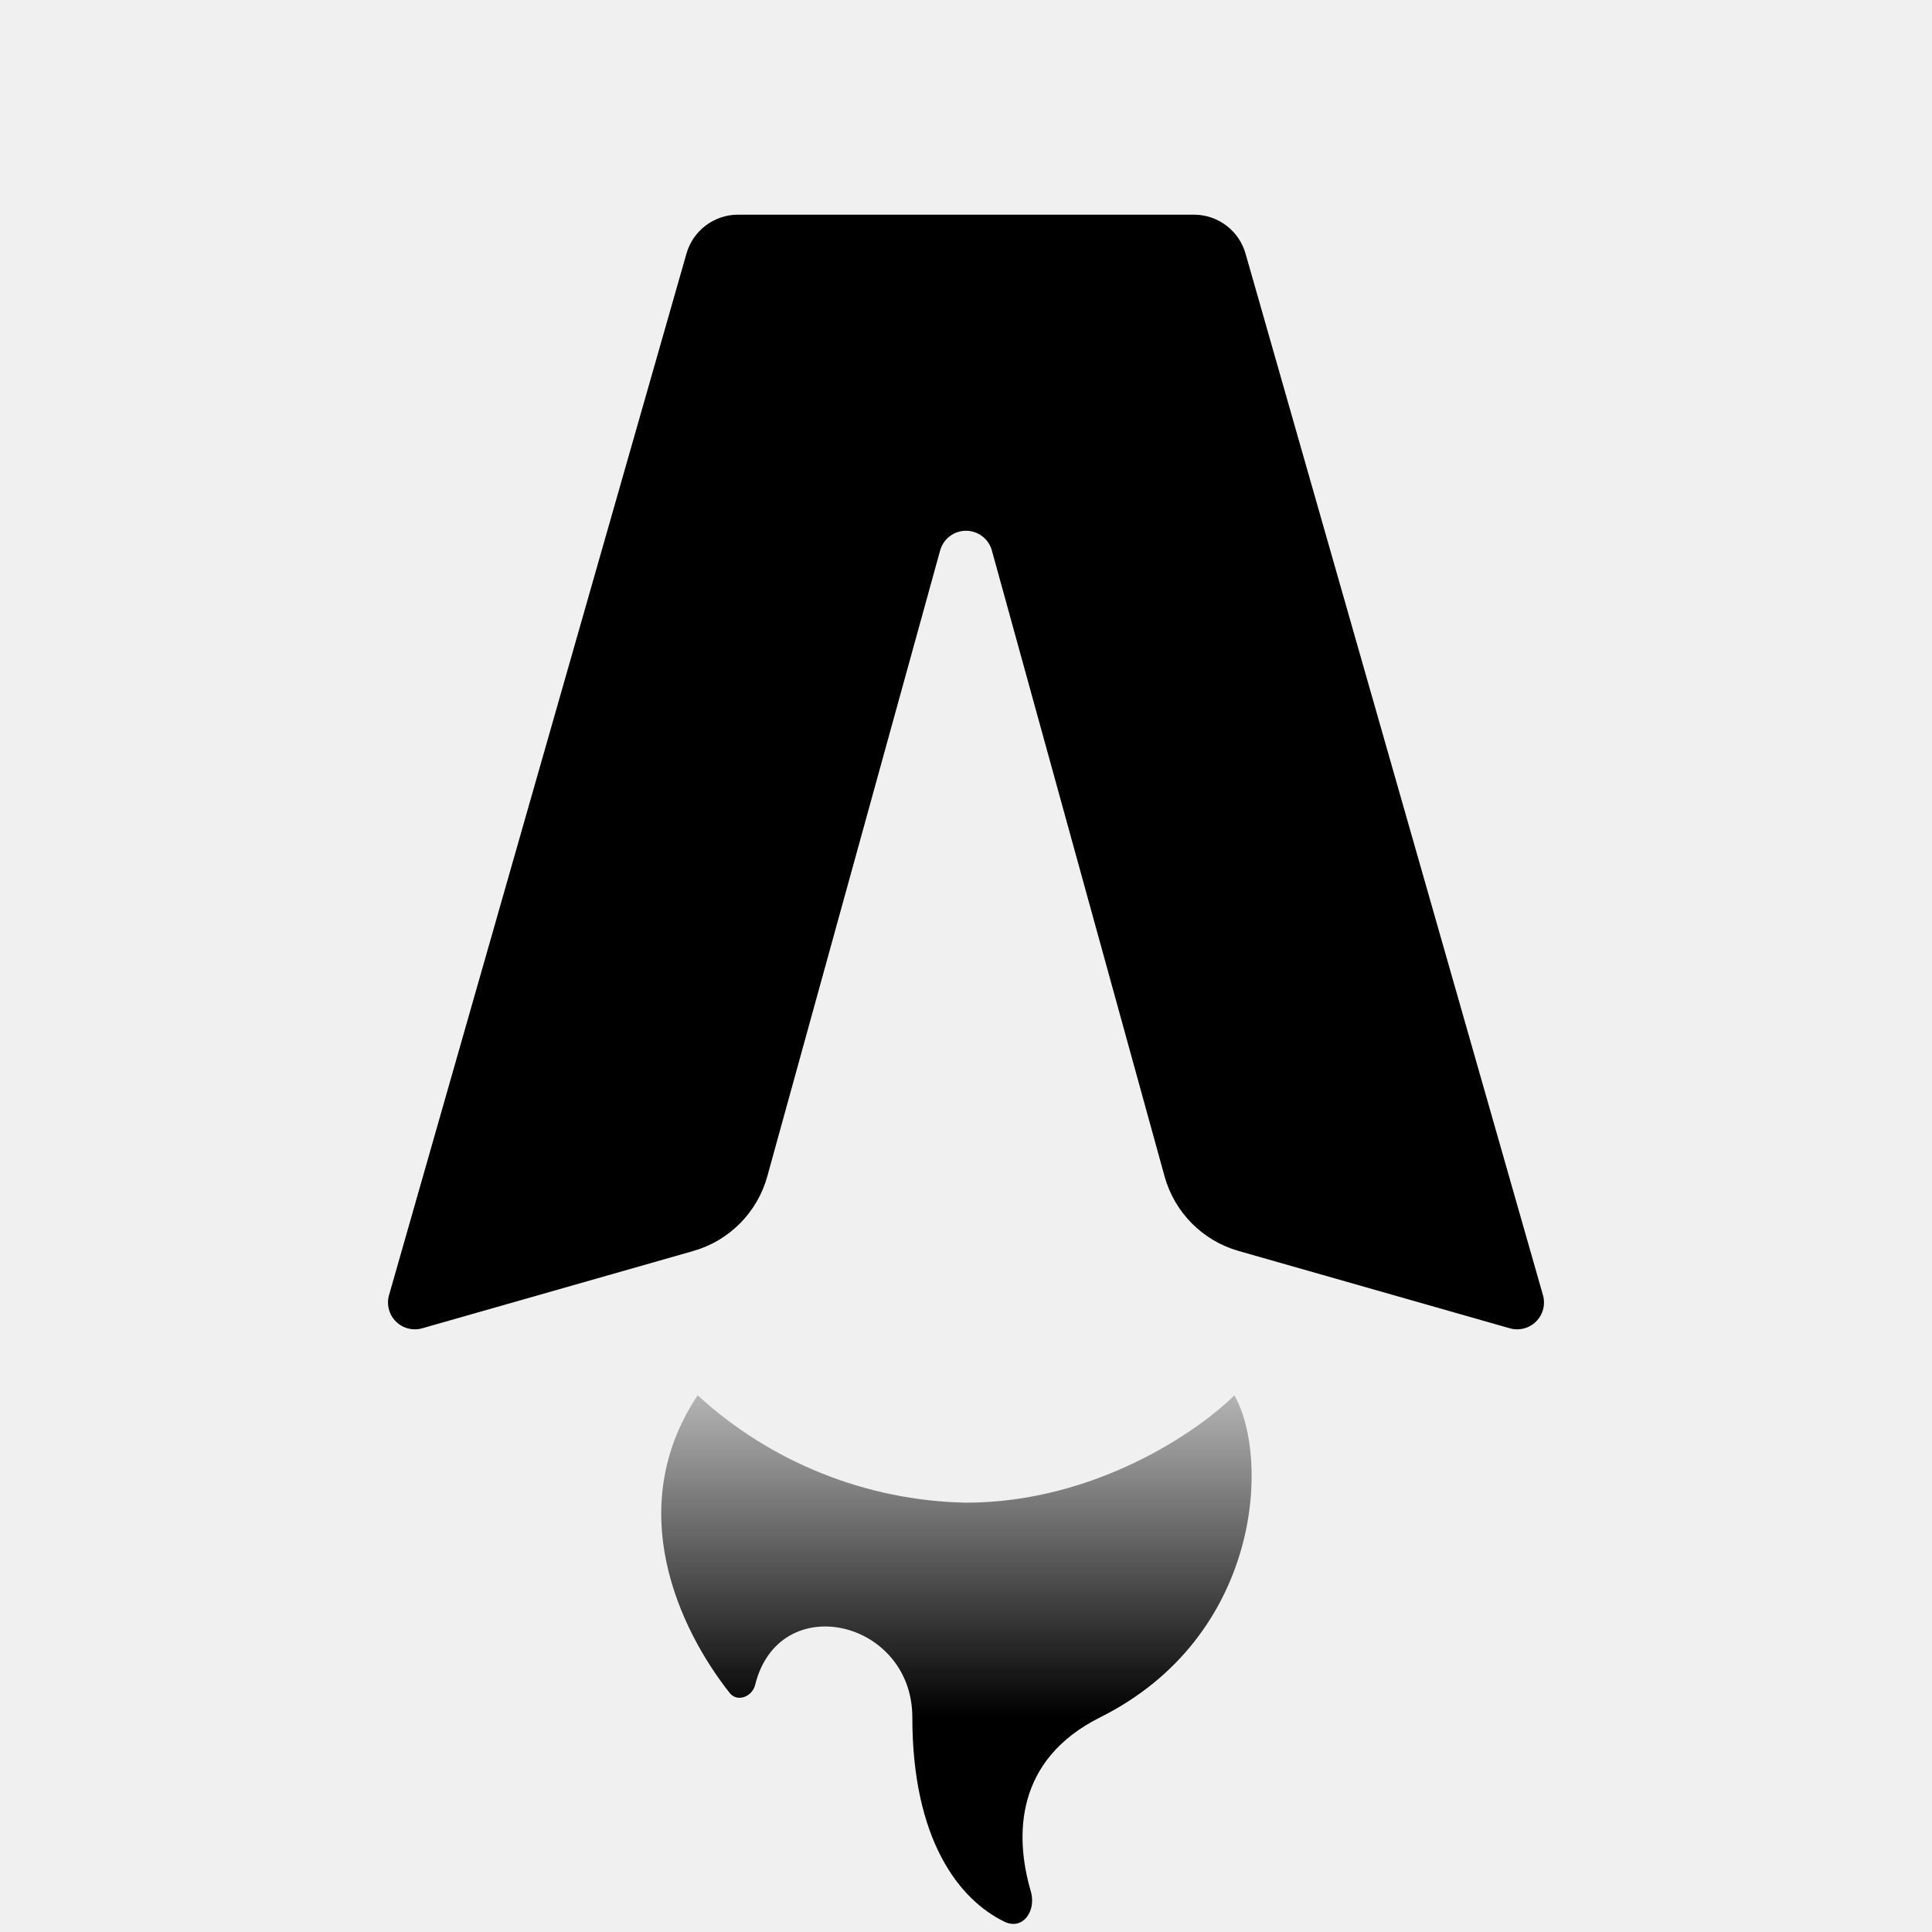
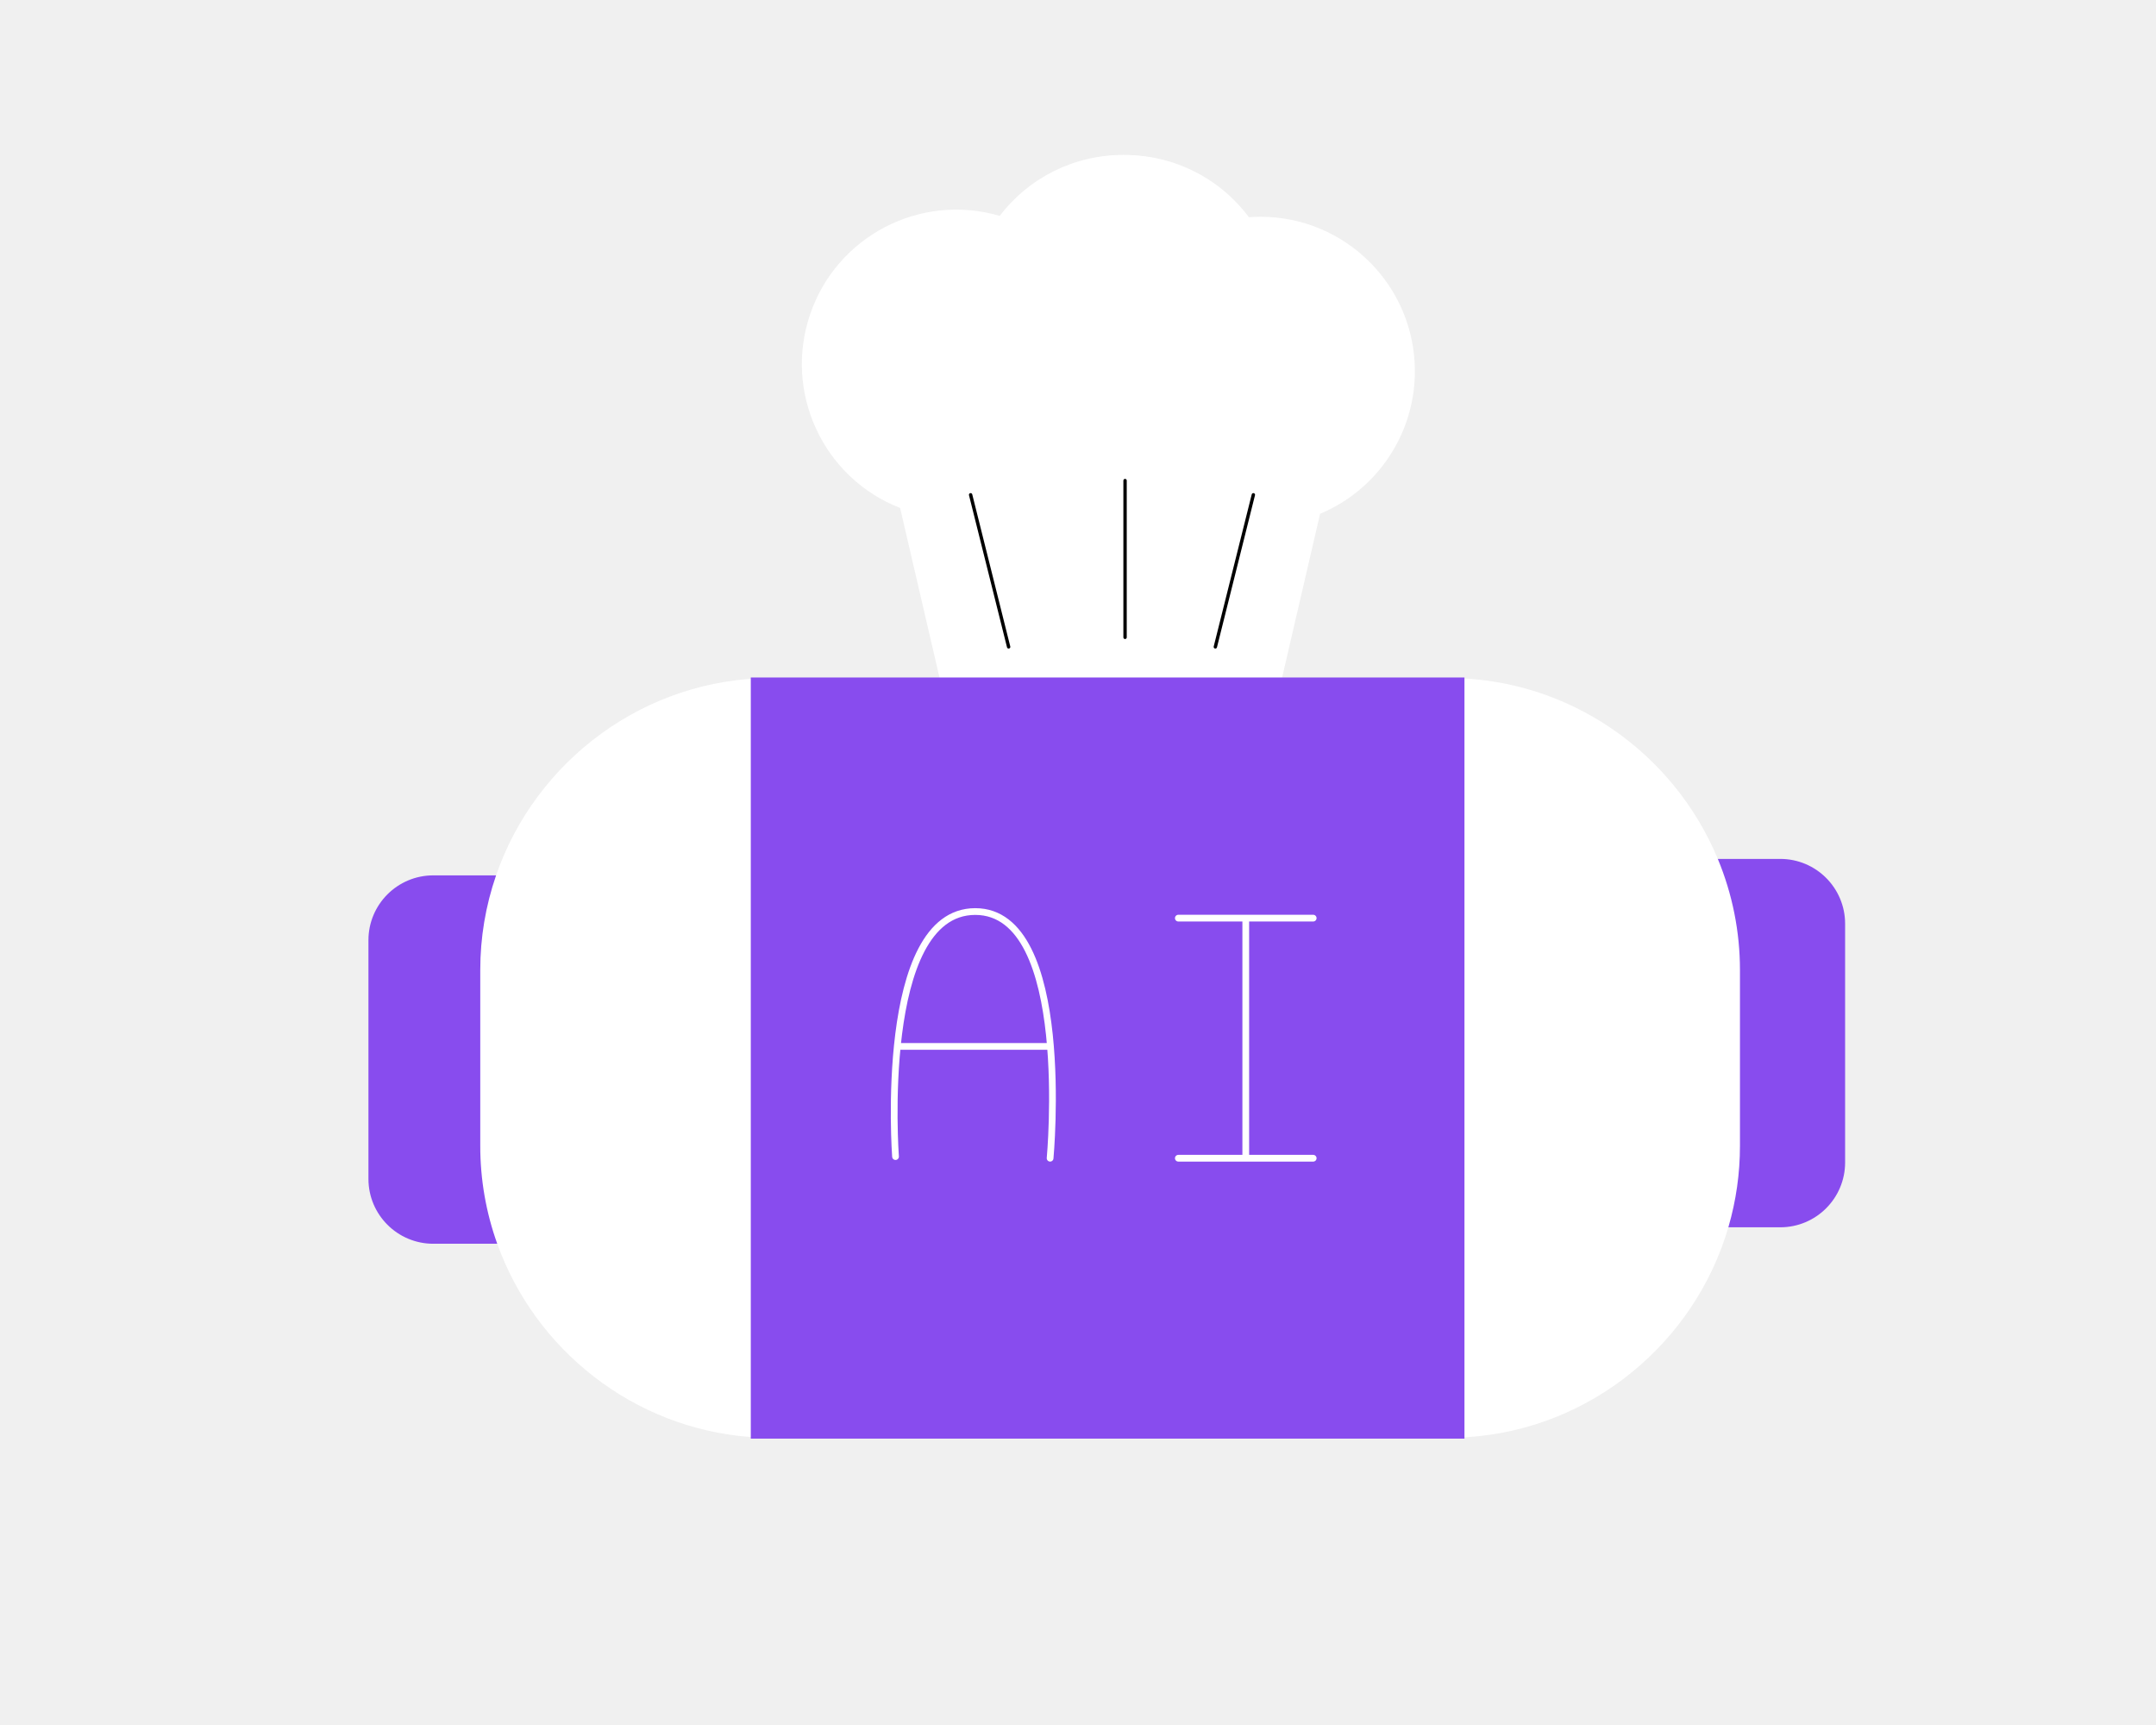
- <svg xmlns="http://www.w3.org/2000/svg" fill="none" viewBox="0 0 36 36">
-   <path fill="#000" d="M22.25 4h-8.5a1 1 0 0 0-.96.73l-5.54 19.4a.5.5 0 0 0 .62.62l5.05-1.44a2 2 0 0 0 1.38-1.4l3.22-11.66a.5.5 0 0 1 .96 0l3.22 11.67a2 2 0 0 0 1.38 1.39l5.05 1.44a.5.5 0 0 0 .62-.62l-5.54-19.4a1 1 0 0 0-.96-.73Z" />
-   <path fill="url(#gradient)" d="M18 28a7.63 7.63 0 0 1-5-2c-1.4 2.1-.35 4.35.6 5.55.14.17.41.07.47-.15.44-1.8 2.93-1.22 2.93.6 0 2.28.87 3.4 1.72 3.81.34.16.59-.2.49-.56-.31-1.05-.29-2.46 1.29-3.25 3-1.5 3.17-4.83 2.5-6-.67.67-2.6 2-5 2Z" />
-   <defs>
-     <linearGradient id="gradient" x1="16" x2="16" y1="32" y2="24" gradientUnits="userSpaceOnUse">
-       <stop stop-color="#000" />
-       <stop offset="1" stop-color="#000" stop-opacity="0" />
-     </linearGradient>
-   </defs>
-   <style>
-     @media (prefers-color-scheme:dark){:root{filter:invert(100%)}}
-   </style>
+ <svg xmlns="http://www.w3.org/2000/svg" viewBox="0 0 1280 1024">
+   <path fill="#fff" d="M840 220.37a91.69 91.69 0 0 0-91.69-91.69c-2.76 0-5.48.14-8.18.38a91.68 91.68 0 0 0-146.58-.91 91.69 91.69 0 0 0-59.16 173.39L559.12 408h200.71l23.9-103A91.7 91.7 0 0 0 840 220.37z" />
+   <path fill="#fff" d="M576.64 175.23a91.69 91.69 0 0 1 182.59 0" />
+   <path fill="#fff" stroke="#000" stroke-width="2" stroke-linecap="round" stroke-linejoin="round" d="M576.25 293.72 598.82 384M744.11 293.72 721.54 384M667.94 285.28v93.06" />
+   <rect fill="#884cee" x="218.74" y="519.64" width="150.35" height="218.68" rx="38.5" />
+   <rect fill="#884cee" x="945.08" y="509.87" width="150.35" height="218.68" rx="38.5" />
+   <path fill="#fff" d="M1033 575.77v104.46a171.9 171.9 0 0 1-6.83 48.11c-20 68.85-81.89 120.36-155.9 124.85-3.49.21-7 .33-10.56.33H458.42c-4.46 0-8.87-.18-13.22-.51-69.22-5.29-127.41-51.7-150-114.71a171.56 171.56 0 0 1-10.07-58.07V575.77a171.58 171.58 0 0 1 9.39-56.13c23.45-68 88.22-117.16 163.9-117.16h401.24c72 0 134.12 44.52 160.19 107.39a171.75 171.75 0 0 1 13.15 65.9z" />
+   <path fill="#884cee" d="M445.74 402.17h423.7V854h-423.7z" />
+   <path fill="none" stroke="#fff" stroke-width="4" stroke-linecap="round" stroke-linejoin="round" d="M739.6 685.6V545.02M699.57 687.55h80.06M699.57 545.02h80.06M531.66 686.58S520.87 541.11 579 541.11s44.44 146.44 44.44 146.44M533.61 621.17h89.81" />
</svg>
